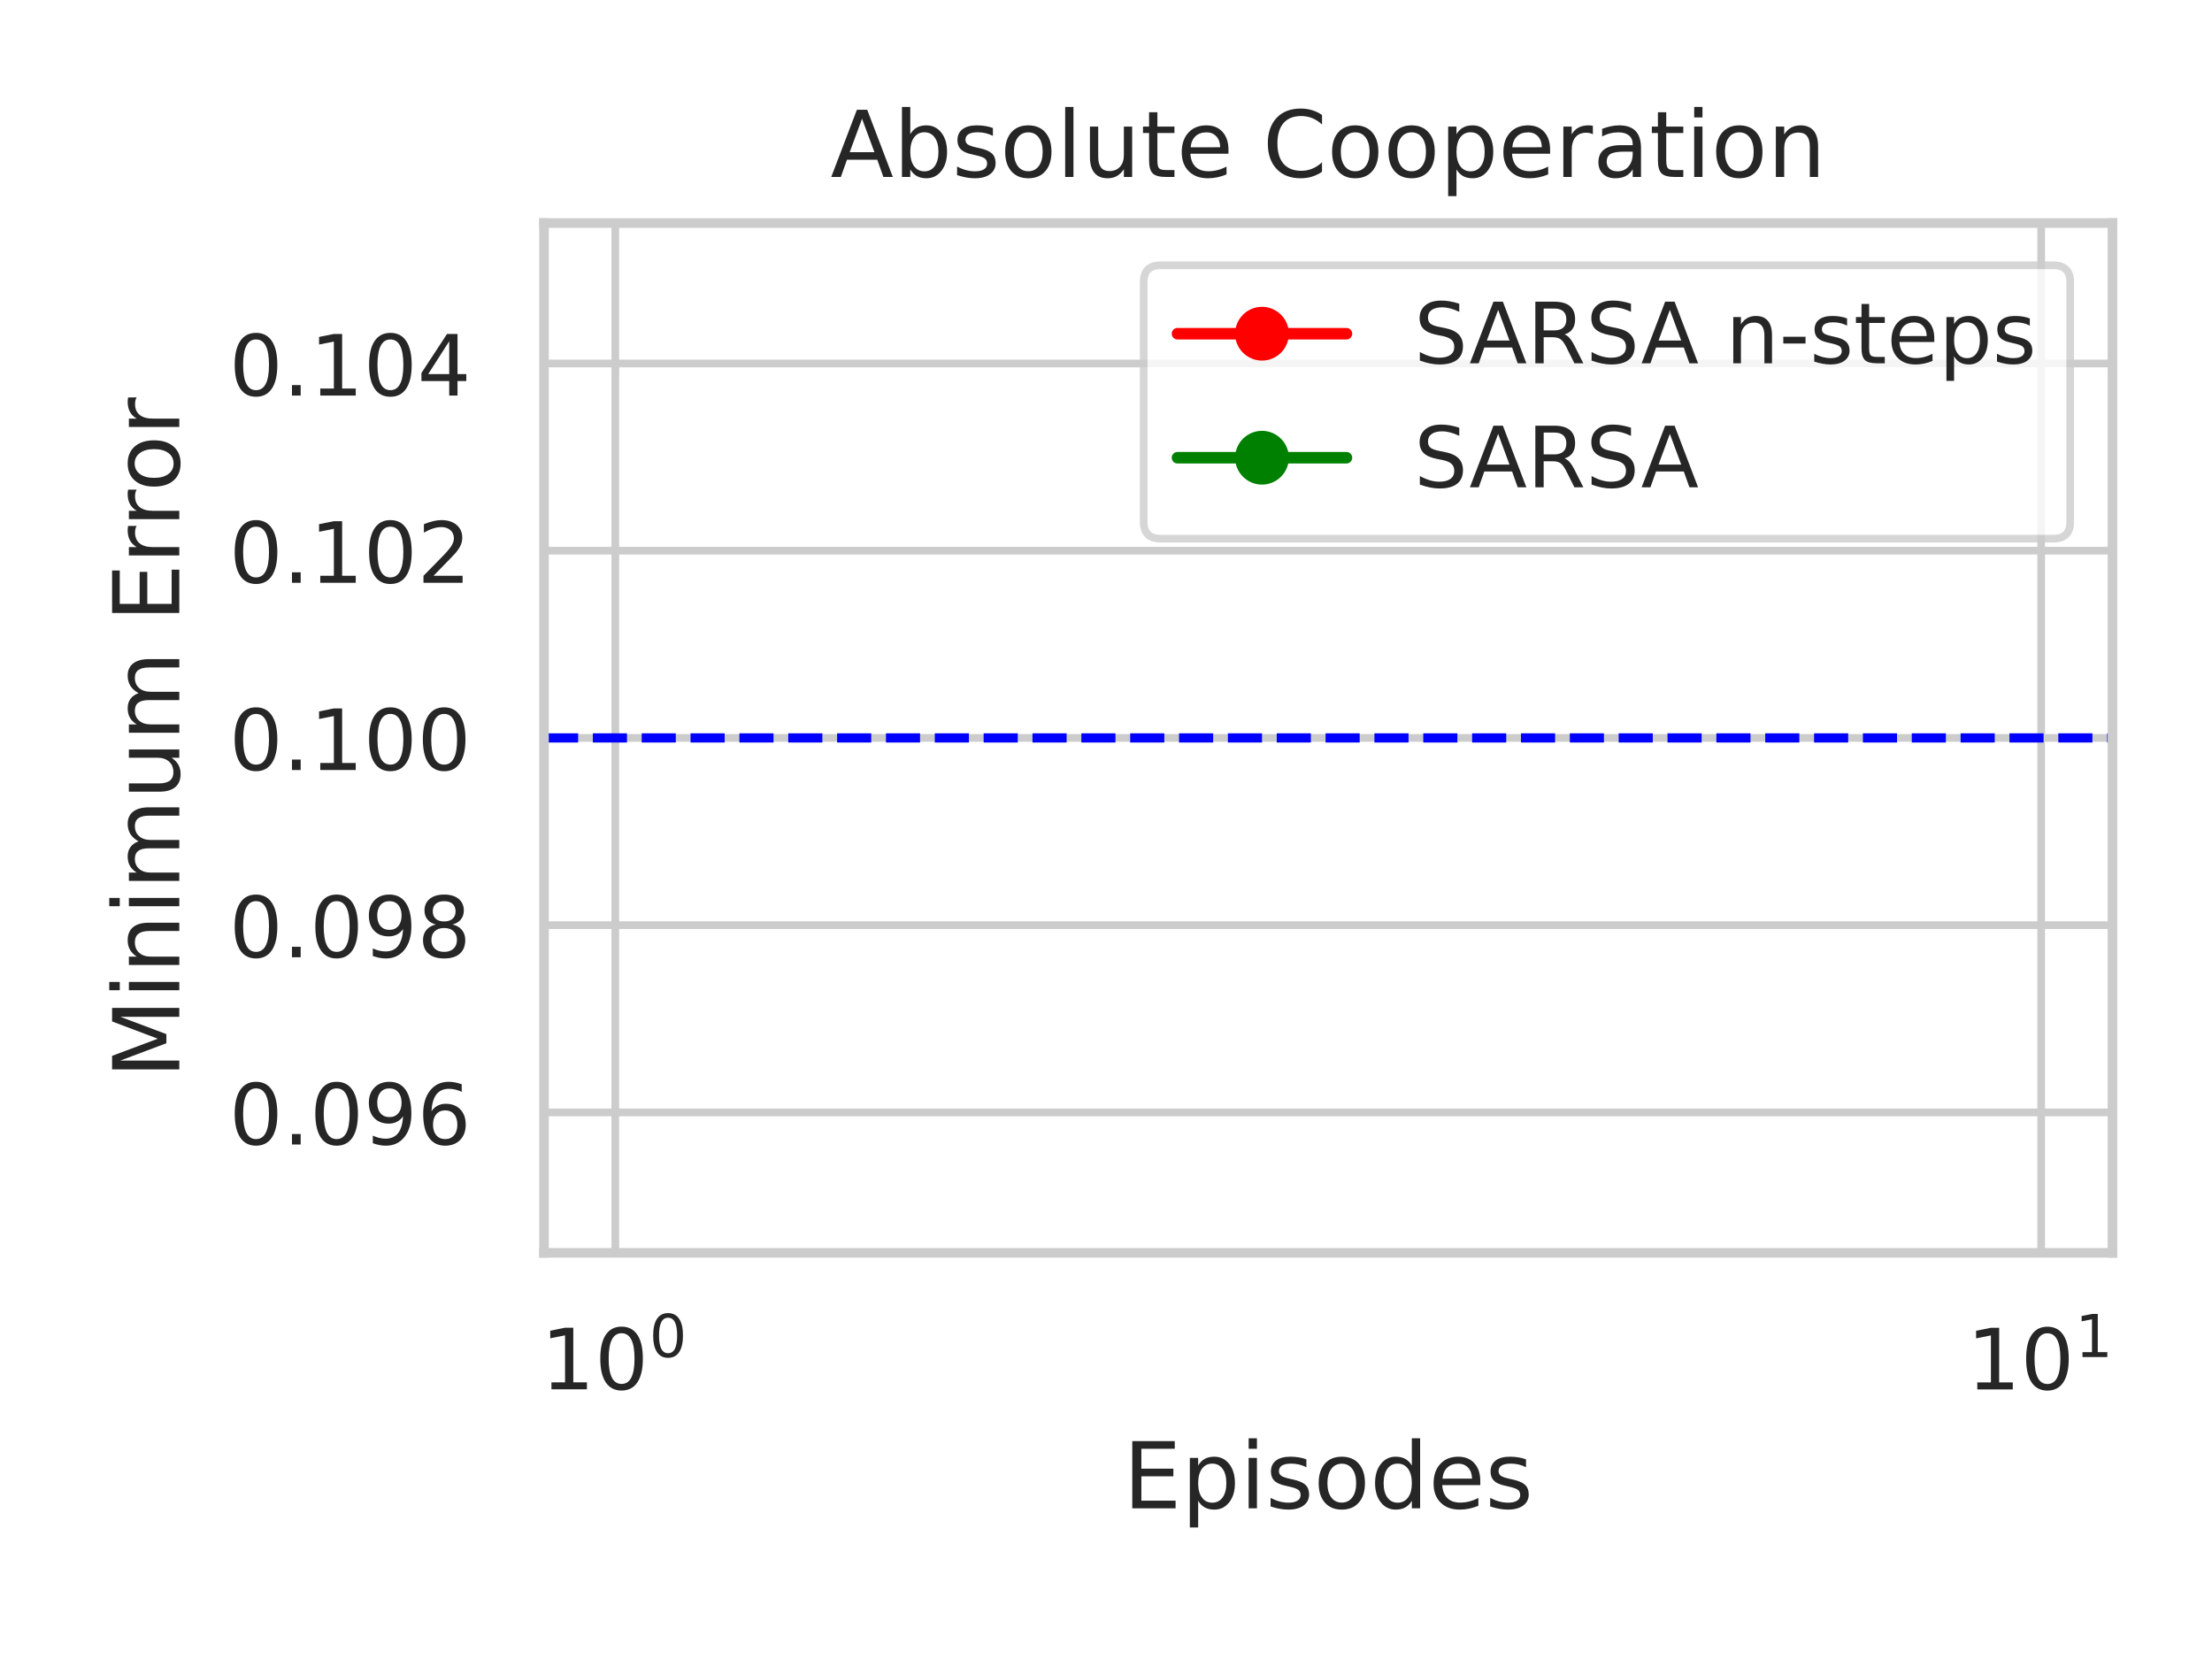
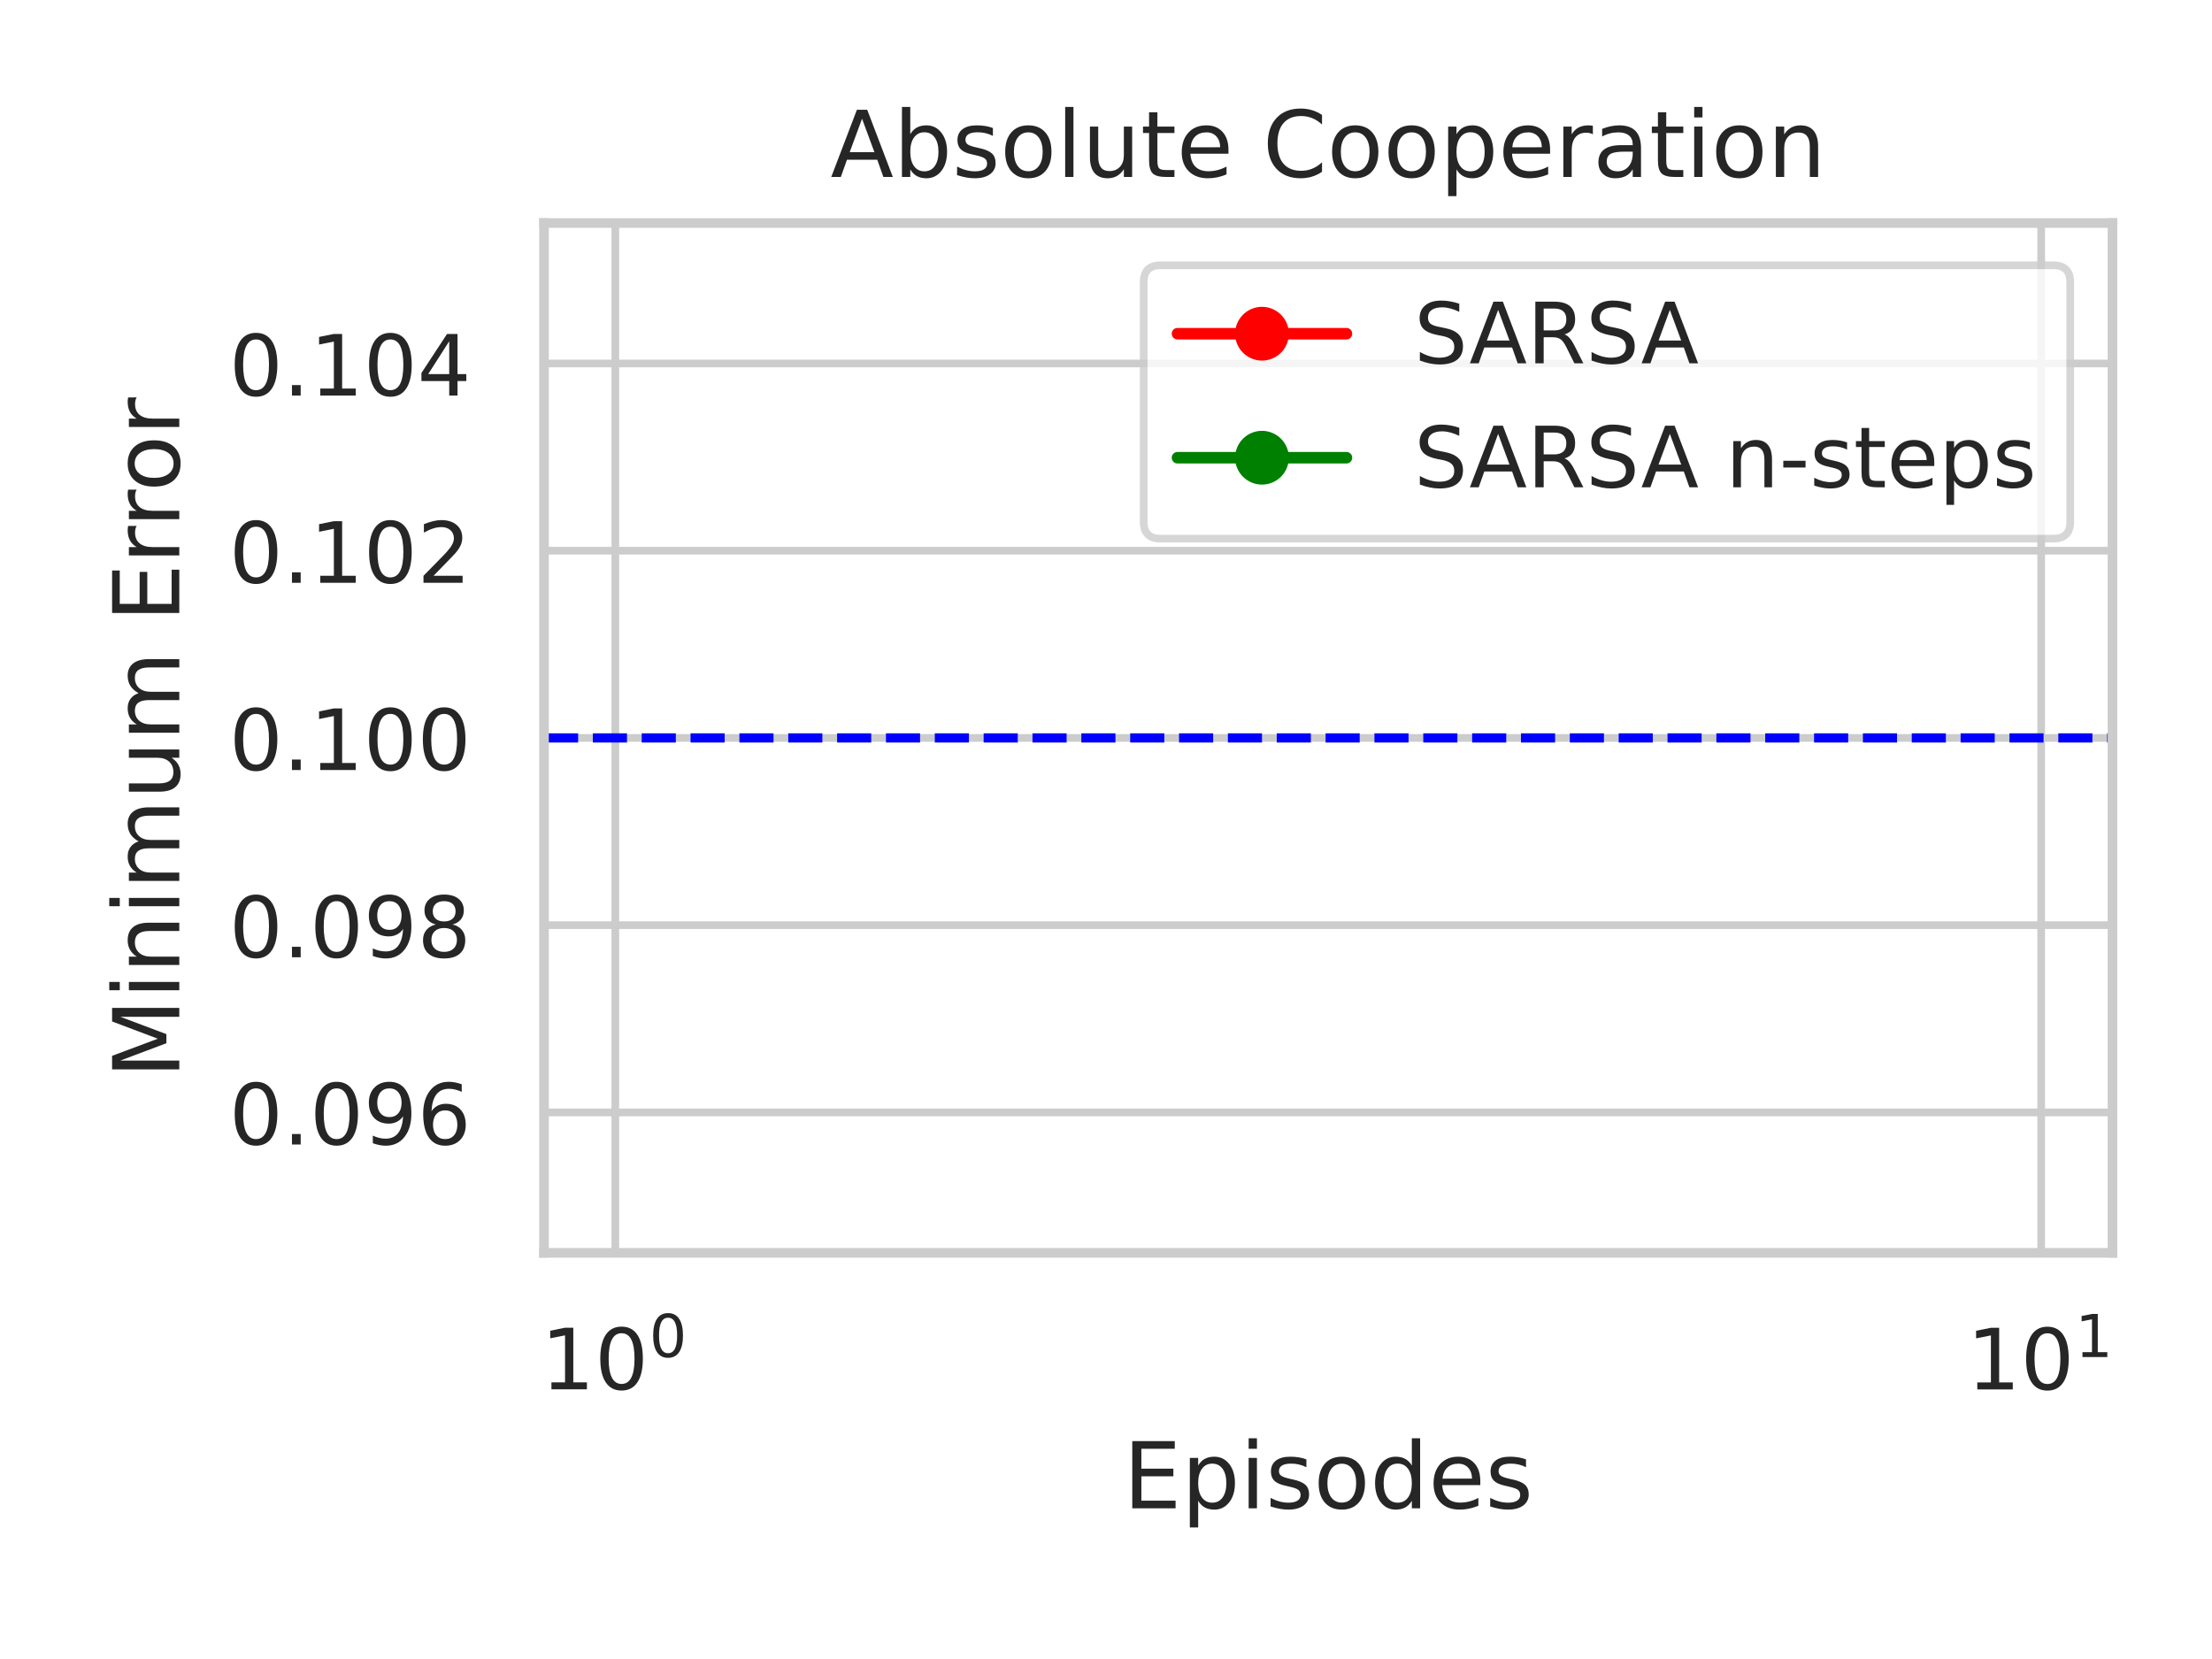
<svg xmlns="http://www.w3.org/2000/svg" xmlns:xlink="http://www.w3.org/1999/xlink" width="288pt" height="216pt" viewBox="0 0 288 216" version="1.1">
  <defs>
    <style type="text/css">*{stroke-linejoin: round; stroke-linecap: butt}</style>
  </defs>
  <g id="figure_1">
    <g id="patch_1">
      <path d="M 0 216  L 288 216  L 288 0  L 0 0  z " style="fill: #ffffff" />
    </g>
    <g id="axes_1">
      <g id="patch_2">
        <path d="M 70.83 163.116  L 275.04 163.116  L 275.04 29.04  L 70.83 29.04  z " style="fill: #ffffff" />
      </g>
      <g id="matplotlib.axis_1">
        <g id="xtick_1">
          <g id="line2d_1">
-             <path d="M 80.112 163.116  L 80.112 29.04  " clip-path="url(#pba331dc692)" style="fill: none; stroke: #cccccc; stroke-linecap: round" />
+             <path d="M 80.112 163.116  L 80.112 29.04  " clip-path="url(#pf4cfc6a4c7)" style="fill: none; stroke: #cccccc; stroke-linecap: round" />
          </g>
          <g id="text_1">
            <g style="fill: #262626" transform="translate(70.43227 180.9743) scale(0.11 -0.11)">
              <defs>
                <path id="DejaVuSans-31" d="M 794 531  L 1825 531  L 1825 4091  L 703 3866  L 703 4441  L 1819 4666  L 2450 4666  L 2450 531  L 3481 531  L 3481 0  L 794 0  L 794 531  z " transform="scale(0.015625)" />
                <path id="DejaVuSans-30" d="M 2034 4250  Q 1547 4250 1301 3770  Q 1056 3291 1056 2328  Q 1056 1369 1301 889  Q 1547 409 2034 409  Q 2525 409 2770 889  Q 3016 1369 3016 2328  Q 3016 3291 2770 3770  Q 2525 4250 2034 4250  z M 2034 4750  Q 2819 4750 3233 4129  Q 3647 3509 3647 2328  Q 3647 1150 3233 529  Q 2819 -91 2034 -91  Q 1250 -91 836 529  Q 422 1150 422 2328  Q 422 3509 836 4129  Q 1250 4750 2034 4750  z " transform="scale(0.015625)" />
              </defs>
              <use xlink:href="#DejaVuSans-31" transform="translate(0 0.765625)" />
              <use xlink:href="#DejaVuSans-30" transform="translate(63.62305 0.765625)" />
              <use xlink:href="#DejaVuSans-30" transform="translate(128.2031 39.04688) scale(0.7)" />
            </g>
          </g>
        </g>
        <g id="xtick_2">
          <g id="line2d_2">
-             <path d="M 265.758 163.116  L 265.758 29.04  " clip-path="url(#pba331dc692)" style="fill: none; stroke: #cccccc; stroke-linecap: round" />
+             <path d="M 265.758 163.116  L 265.758 29.04  " clip-path="url(#pf4cfc6a4c7)" style="fill: none; stroke: #cccccc; stroke-linecap: round" />
          </g>
          <g id="text_2">
            <g style="fill: #262626" transform="translate(256.0777 180.9743) scale(0.11 -0.11)">
              <use xlink:href="#DejaVuSans-31" transform="translate(0 0.684375)" />
              <use xlink:href="#DejaVuSans-30" transform="translate(63.62305 0.684375)" />
              <use xlink:href="#DejaVuSans-31" transform="translate(128.2031 38.96563) scale(0.7)" />
            </g>
          </g>
        </g>
        <g id="xtick_3" />
        <g id="xtick_4" />
        <g id="xtick_5" />
        <g id="xtick_6" />
        <g id="xtick_7" />
        <g id="xtick_8" />
        <g id="xtick_9" />
        <g id="xtick_10" />
        <g id="xtick_11" />
        <g id="text_3">
          <g style="fill: #262626" transform="translate(146.2444 196.3801) scale(0.12 -0.12)">
            <defs>
              <path id="DejaVuSans-45" d="M 628 4666  L 3578 4666  L 3578 4134  L 1259 4134  L 1259 2753  L 3481 2753  L 3481 2222  L 1259 2222  L 1259 531  L 3634 531  L 3634 0  L 628 0  L 628 4666  z " transform="scale(0.015625)" />
              <path id="DejaVuSans-70" d="M 1159 525  L 1159 -1331  L 581 -1331  L 581 3500  L 1159 3500  L 1159 2969  Q 1341 3281 1617 3432  Q 1894 3584 2278 3584  Q 2916 3584 3314 3078  Q 3713 2572 3713 1747  Q 3713 922 3314 415  Q 2916 -91 2278 -91  Q 1894 -91 1617 61  Q 1341 213 1159 525  z M 3116 1747  Q 3116 2381 2855 2742  Q 2594 3103 2138 3103  Q 1681 3103 1420 2742  Q 1159 2381 1159 1747  Q 1159 1113 1420 752  Q 1681 391 2138 391  Q 2594 391 2855 752  Q 3116 1113 3116 1747  z " transform="scale(0.015625)" />
              <path id="DejaVuSans-69" d="M 603 3500  L 1178 3500  L 1178 0  L 603 0  L 603 3500  z M 603 4863  L 1178 4863  L 1178 4134  L 603 4134  L 603 4863  z " transform="scale(0.015625)" />
              <path id="DejaVuSans-73" d="M 2834 3397  L 2834 2853  Q 2591 2978 2328 3040  Q 2066 3103 1784 3103  Q 1356 3103 1142 2972  Q 928 2841 928 2578  Q 928 2378 1081 2264  Q 1234 2150 1697 2047  L 1894 2003  Q 2506 1872 2764 1633  Q 3022 1394 3022 966  Q 3022 478 2636 193  Q 2250 -91 1575 -91  Q 1294 -91 989 -36  Q 684 19 347 128  L 347 722  Q 666 556 975 473  Q 1284 391 1588 391  Q 1994 391 2212 530  Q 2431 669 2431 922  Q 2431 1156 2273 1281  Q 2116 1406 1581 1522  L 1381 1569  Q 847 1681 609 1914  Q 372 2147 372 2553  Q 372 3047 722 3315  Q 1072 3584 1716 3584  Q 2034 3584 2315 3537  Q 2597 3491 2834 3397  z " transform="scale(0.015625)" />
              <path id="DejaVuSans-6f" d="M 1959 3097  Q 1497 3097 1228 2736  Q 959 2375 959 1747  Q 959 1119 1226 758  Q 1494 397 1959 397  Q 2419 397 2687 759  Q 2956 1122 2956 1747  Q 2956 2369 2687 2733  Q 2419 3097 1959 3097  z M 1959 3584  Q 2709 3584 3137 3096  Q 3566 2609 3566 1747  Q 3566 888 3137 398  Q 2709 -91 1959 -91  Q 1206 -91 779 398  Q 353 888 353 1747  Q 353 2609 779 3096  Q 1206 3584 1959 3584  z " transform="scale(0.015625)" />
              <path id="DejaVuSans-64" d="M 2906 2969  L 2906 4863  L 3481 4863  L 3481 0  L 2906 0  L 2906 525  Q 2725 213 2448 61  Q 2172 -91 1784 -91  Q 1150 -91 751 415  Q 353 922 353 1747  Q 353 2572 751 3078  Q 1150 3584 1784 3584  Q 2172 3584 2448 3432  Q 2725 3281 2906 2969  z M 947 1747  Q 947 1113 1208 752  Q 1469 391 1925 391  Q 2381 391 2643 752  Q 2906 1113 2906 1747  Q 2906 2381 2643 2742  Q 2381 3103 1925 3103  Q 1469 3103 1208 2742  Q 947 2381 947 1747  z " transform="scale(0.015625)" />
              <path id="DejaVuSans-65" d="M 3597 1894  L 3597 1613  L 953 1613  Q 991 1019 1311 708  Q 1631 397 2203 397  Q 2534 397 2845 478  Q 3156 559 3463 722  L 3463 178  Q 3153 47 2828 -22  Q 2503 -91 2169 -91  Q 1331 -91 842 396  Q 353 884 353 1716  Q 353 2575 817 3079  Q 1281 3584 2069 3584  Q 2775 3584 3186 3129  Q 3597 2675 3597 1894  z M 3022 2063  Q 3016 2534 2758 2815  Q 2500 3097 2075 3097  Q 1594 3097 1305 2825  Q 1016 2553 972 2059  L 3022 2063  z " transform="scale(0.015625)" />
            </defs>
            <use xlink:href="#DejaVuSans-45" />
            <use xlink:href="#DejaVuSans-70" transform="translate(63.18359 0)" />
            <use xlink:href="#DejaVuSans-69" transform="translate(126.6602 0)" />
            <use xlink:href="#DejaVuSans-73" transform="translate(154.4434 0)" />
            <use xlink:href="#DejaVuSans-6f" transform="translate(206.543 0)" />
            <use xlink:href="#DejaVuSans-64" transform="translate(267.7246 0)" />
            <use xlink:href="#DejaVuSans-65" transform="translate(331.2012 0)" />
            <use xlink:href="#DejaVuSans-73" transform="translate(392.7246 0)" />
          </g>
        </g>
      </g>
      <g id="matplotlib.axis_2">
        <g id="ytick_1">
          <g id="line2d_3">
-             <path d="M 70.83 144.833  L 275.04 144.833  " clip-path="url(#pba331dc692)" style="fill: none; stroke: #cccccc; stroke-linecap: round" />
+             <path d="M 70.83 144.833  L 275.04 144.833  " clip-path="url(#pf4cfc6a4c7)" style="fill: none; stroke: #cccccc; stroke-linecap: round" />
          </g>
          <g id="text_4">
            <g style="fill: #262626" transform="translate(29.83906 149.012) scale(0.11 -0.11)">
              <defs>
                <path id="DejaVuSans-2e" d="M 684 794  L 1344 794  L 1344 0  L 684 0  L 684 794  z " transform="scale(0.015625)" />
                <path id="DejaVuSans-39" d="M 703 97  L 703 672  Q 941 559 1184 500  Q 1428 441 1663 441  Q 2288 441 2617 861  Q 2947 1281 2994 2138  Q 2813 1869 2534 1725  Q 2256 1581 1919 1581  Q 1219 1581 811 2004  Q 403 2428 403 3163  Q 403 3881 828 4315  Q 1253 4750 1959 4750  Q 2769 4750 3195 4129  Q 3622 3509 3622 2328  Q 3622 1225 3098 567  Q 2575 -91 1691 -91  Q 1453 -91 1209 -44  Q 966 3 703 97  z M 1959 2075  Q 2384 2075 2632 2365  Q 2881 2656 2881 3163  Q 2881 3666 2632 3958  Q 2384 4250 1959 4250  Q 1534 4250 1286 3958  Q 1038 3666 1038 3163  Q 1038 2656 1286 2365  Q 1534 2075 1959 2075  z " transform="scale(0.015625)" />
                <path id="DejaVuSans-36" d="M 2113 2584  Q 1688 2584 1439 2293  Q 1191 2003 1191 1497  Q 1191 994 1439 701  Q 1688 409 2113 409  Q 2538 409 2786 701  Q 3034 994 3034 1497  Q 3034 2003 2786 2293  Q 2538 2584 2113 2584  z M 3366 4563  L 3366 3988  Q 3128 4100 2886 4159  Q 2644 4219 2406 4219  Q 1781 4219 1451 3797  Q 1122 3375 1075 2522  Q 1259 2794 1537 2939  Q 1816 3084 2150 3084  Q 2853 3084 3261 2657  Q 3669 2231 3669 1497  Q 3669 778 3244 343  Q 2819 -91 2113 -91  Q 1303 -91 875 529  Q 447 1150 447 2328  Q 447 3434 972 4092  Q 1497 4750 2381 4750  Q 2619 4750 2861 4703  Q 3103 4656 3366 4563  z " transform="scale(0.015625)" />
              </defs>
              <use xlink:href="#DejaVuSans-30" />
              <use xlink:href="#DejaVuSans-2e" transform="translate(63.62305 0)" />
              <use xlink:href="#DejaVuSans-30" transform="translate(95.41016 0)" />
              <use xlink:href="#DejaVuSans-39" transform="translate(159.0332 0)" />
              <use xlink:href="#DejaVuSans-36" transform="translate(222.6562 0)" />
            </g>
          </g>
        </g>
        <g id="ytick_2">
          <g id="line2d_4">
-             <path d="M 70.83 120.455  L 275.04 120.455  " clip-path="url(#pba331dc692)" style="fill: none; stroke: #cccccc; stroke-linecap: round" />
+             <path d="M 70.83 120.455  L 275.04 120.455  " clip-path="url(#pf4cfc6a4c7)" style="fill: none; stroke: #cccccc; stroke-linecap: round" />
          </g>
          <g id="text_5">
            <g style="fill: #262626" transform="translate(29.83906 124.6346) scale(0.11 -0.11)">
              <defs>
                <path id="DejaVuSans-38" d="M 2034 2216  Q 1584 2216 1326 1975  Q 1069 1734 1069 1313  Q 1069 891 1326 650  Q 1584 409 2034 409  Q 2484 409 2743 651  Q 3003 894 3003 1313  Q 3003 1734 2745 1975  Q 2488 2216 2034 2216  z M 1403 2484  Q 997 2584 770 2862  Q 544 3141 544 3541  Q 544 4100 942 4425  Q 1341 4750 2034 4750  Q 2731 4750 3128 4425  Q 3525 4100 3525 3541  Q 3525 3141 3298 2862  Q 3072 2584 2669 2484  Q 3125 2378 3379 2068  Q 3634 1759 3634 1313  Q 3634 634 3220 271  Q 2806 -91 2034 -91  Q 1263 -91 848 271  Q 434 634 434 1313  Q 434 1759 690 2068  Q 947 2378 1403 2484  z M 1172 3481  Q 1172 3119 1398 2916  Q 1625 2713 2034 2713  Q 2441 2713 2670 2916  Q 2900 3119 2900 3481  Q 2900 3844 2670 4047  Q 2441 4250 2034 4250  Q 1625 4250 1398 4047  Q 1172 3844 1172 3481  z " transform="scale(0.015625)" />
              </defs>
              <use xlink:href="#DejaVuSans-30" />
              <use xlink:href="#DejaVuSans-2e" transform="translate(63.62305 0)" />
              <use xlink:href="#DejaVuSans-30" transform="translate(95.41016 0)" />
              <use xlink:href="#DejaVuSans-39" transform="translate(159.0332 0)" />
              <use xlink:href="#DejaVuSans-38" transform="translate(222.6562 0)" />
            </g>
          </g>
        </g>
        <g id="ytick_3">
          <g id="line2d_5">
-             <path d="M 70.83 96.078  L 275.04 96.078  " clip-path="url(#pba331dc692)" style="fill: none; stroke: #cccccc; stroke-linecap: round" />
+             <path d="M 70.83 96.078  L 275.04 96.078  " clip-path="url(#pf4cfc6a4c7)" style="fill: none; stroke: #cccccc; stroke-linecap: round" />
          </g>
          <g id="text_6">
            <g style="fill: #262626" transform="translate(29.83906 100.2571) scale(0.11 -0.11)">
              <use xlink:href="#DejaVuSans-30" />
              <use xlink:href="#DejaVuSans-2e" transform="translate(63.62305 0)" />
              <use xlink:href="#DejaVuSans-31" transform="translate(95.41016 0)" />
              <use xlink:href="#DejaVuSans-30" transform="translate(159.0332 0)" />
              <use xlink:href="#DejaVuSans-30" transform="translate(222.6562 0)" />
            </g>
          </g>
        </g>
        <g id="ytick_4">
          <g id="line2d_6">
-             <path d="M 70.83 71.701  L 275.04 71.701  " clip-path="url(#pba331dc692)" style="fill: none; stroke: #cccccc; stroke-linecap: round" />
+             <path d="M 70.83 71.701  L 275.04 71.701  " clip-path="url(#pf4cfc6a4c7)" style="fill: none; stroke: #cccccc; stroke-linecap: round" />
          </g>
          <g id="text_7">
            <g style="fill: #262626" transform="translate(29.83906 75.87969) scale(0.11 -0.11)">
              <defs>
                <path id="DejaVuSans-32" d="M 1228 531  L 3431 531  L 3431 0  L 469 0  L 469 531  Q 828 903 1448 1529  Q 2069 2156 2228 2338  Q 2531 2678 2651 2914  Q 2772 3150 2772 3378  Q 2772 3750 2511 3984  Q 2250 4219 1831 4219  Q 1534 4219 1204 4116  Q 875 4013 500 3803  L 500 4441  Q 881 4594 1212 4672  Q 1544 4750 1819 4750  Q 2544 4750 2975 4387  Q 3406 4025 3406 3419  Q 3406 3131 3298 2873  Q 3191 2616 2906 2266  Q 2828 2175 2409 1742  Q 1991 1309 1228 531  z " transform="scale(0.015625)" />
              </defs>
              <use xlink:href="#DejaVuSans-30" />
              <use xlink:href="#DejaVuSans-2e" transform="translate(63.62305 0)" />
              <use xlink:href="#DejaVuSans-31" transform="translate(95.41016 0)" />
              <use xlink:href="#DejaVuSans-30" transform="translate(159.0332 0)" />
              <use xlink:href="#DejaVuSans-32" transform="translate(222.6562 0)" />
            </g>
          </g>
        </g>
        <g id="ytick_5">
          <g id="line2d_7">
-             <path d="M 70.83 47.323  L 275.04 47.323  " clip-path="url(#pba331dc692)" style="fill: none; stroke: #cccccc; stroke-linecap: round" />
+             <path d="M 70.83 47.323  L 275.04 47.323  " clip-path="url(#pf4cfc6a4c7)" style="fill: none; stroke: #cccccc; stroke-linecap: round" />
          </g>
          <g id="text_8">
            <g style="fill: #262626" transform="translate(29.83906 51.50223) scale(0.11 -0.11)">
              <defs>
                <path id="DejaVuSans-34" d="M 2419 4116  L 825 1625  L 2419 1625  L 2419 4116  z M 2253 4666  L 3047 4666  L 3047 1625  L 3713 1625  L 3713 1100  L 3047 1100  L 3047 0  L 2419 0  L 2419 1100  L 313 1100  L 313 1709  L 2253 4666  z " transform="scale(0.015625)" />
              </defs>
              <use xlink:href="#DejaVuSans-30" />
              <use xlink:href="#DejaVuSans-2e" transform="translate(63.62305 0)" />
              <use xlink:href="#DejaVuSans-31" transform="translate(95.41016 0)" />
              <use xlink:href="#DejaVuSans-30" transform="translate(159.0332 0)" />
              <use xlink:href="#DejaVuSans-34" transform="translate(222.6562 0)" />
            </g>
          </g>
        </g>
        <g id="text_9">
          <g style="fill: #262626" transform="translate(23.34344 140.4114) rotate(-90) scale(0.12 -0.12)">
            <defs>
              <path id="DejaVuSans-4d" d="M 628 4666  L 1569 4666  L 2759 1491  L 3956 4666  L 4897 4666  L 4897 0  L 4281 0  L 4281 4097  L 3078 897  L 2444 897  L 1241 4097  L 1241 0  L 628 0  L 628 4666  z " transform="scale(0.015625)" />
              <path id="DejaVuSans-6e" d="M 3513 2113  L 3513 0  L 2938 0  L 2938 2094  Q 2938 2591 2744 2837  Q 2550 3084 2163 3084  Q 1697 3084 1428 2787  Q 1159 2491 1159 1978  L 1159 0  L 581 0  L 581 3500  L 1159 3500  L 1159 2956  Q 1366 3272 1645 3428  Q 1925 3584 2291 3584  Q 2894 3584 3203 3211  Q 3513 2838 3513 2113  z " transform="scale(0.015625)" />
              <path id="DejaVuSans-6d" d="M 3328 2828  Q 3544 3216 3844 3400  Q 4144 3584 4550 3584  Q 5097 3584 5394 3201  Q 5691 2819 5691 2113  L 5691 0  L 5113 0  L 5113 2094  Q 5113 2597 4934 2840  Q 4756 3084 4391 3084  Q 3944 3084 3684 2787  Q 3425 2491 3425 1978  L 3425 0  L 2847 0  L 2847 2094  Q 2847 2600 2669 2842  Q 2491 3084 2119 3084  Q 1678 3084 1418 2786  Q 1159 2488 1159 1978  L 1159 0  L 581 0  L 581 3500  L 1159 3500  L 1159 2956  Q 1356 3278 1631 3431  Q 1906 3584 2284 3584  Q 2666 3584 2933 3390  Q 3200 3197 3328 2828  z " transform="scale(0.015625)" />
              <path id="DejaVuSans-75" d="M 544 1381  L 544 3500  L 1119 3500  L 1119 1403  Q 1119 906 1312 657  Q 1506 409 1894 409  Q 2359 409 2629 706  Q 2900 1003 2900 1516  L 2900 3500  L 3475 3500  L 3475 0  L 2900 0  L 2900 538  Q 2691 219 2414 64  Q 2138 -91 1772 -91  Q 1169 -91 856 284  Q 544 659 544 1381  z M 1991 3584  L 1991 3584  z " transform="scale(0.015625)" />
              <path id="DejaVuSans-20" transform="scale(0.015625)" />
              <path id="DejaVuSans-72" d="M 2631 2963  Q 2534 3019 2420 3045  Q 2306 3072 2169 3072  Q 1681 3072 1420 2755  Q 1159 2438 1159 1844  L 1159 0  L 581 0  L 581 3500  L 1159 3500  L 1159 2956  Q 1341 3275 1631 3429  Q 1922 3584 2338 3584  Q 2397 3584 2469 3576  Q 2541 3569 2628 3553  L 2631 2963  z " transform="scale(0.015625)" />
            </defs>
            <use xlink:href="#DejaVuSans-4d" />
            <use xlink:href="#DejaVuSans-69" transform="translate(86.2793 0)" />
            <use xlink:href="#DejaVuSans-6e" transform="translate(114.0625 0)" />
            <use xlink:href="#DejaVuSans-69" transform="translate(177.4414 0)" />
            <use xlink:href="#DejaVuSans-6d" transform="translate(205.2246 0)" />
            <use xlink:href="#DejaVuSans-75" transform="translate(302.6367 0)" />
            <use xlink:href="#DejaVuSans-6d" transform="translate(366.0156 0)" />
            <use xlink:href="#DejaVuSans-20" transform="translate(463.4277 0)" />
            <use xlink:href="#DejaVuSans-45" transform="translate(495.2148 0)" />
            <use xlink:href="#DejaVuSans-72" transform="translate(558.3984 0)" />
            <use xlink:href="#DejaVuSans-72" transform="translate(597.7617 0)" />
            <use xlink:href="#DejaVuSans-6f" transform="translate(636.625 0)" />
            <use xlink:href="#DejaVuSans-72" transform="translate(697.8066 0)" />
          </g>
        </g>
      </g>
      <g id="line2d_8" />
      <g id="line2d_9" />
      <g id="line2d_10">
-         <path d="M 70.83 96.078  L 275.04 96.078  " clip-path="url(#pba331dc692)" style="fill: none; stroke-dasharray: 4.44,1.92; stroke-dashoffset: 0; stroke: #0000ff; stroke-width: 1.2" />
+         <path d="M 70.83 96.078  L 275.04 96.078  " clip-path="url(#pf4cfc6a4c7)" style="fill: none; stroke-dasharray: 4.44,1.92; stroke-dashoffset: 0; stroke: #0000ff; stroke-width: 1.2" />
      </g>
      <g id="patch_3">
        <path d="M 70.83 163.116  L 70.83 29.04  " style="fill: none; stroke: #cccccc; stroke-width: 1.25; stroke-linejoin: miter; stroke-linecap: square" />
      </g>
      <g id="patch_4">
        <path d="M 275.04 163.116  L 275.04 29.04  " style="fill: none; stroke: #cccccc; stroke-width: 1.25; stroke-linejoin: miter; stroke-linecap: square" />
      </g>
      <g id="patch_5">
        <path d="M 70.83 163.116  L 275.04 163.116  " style="fill: none; stroke: #cccccc; stroke-width: 1.25; stroke-linejoin: miter; stroke-linecap: square" />
      </g>
      <g id="patch_6">
        <path d="M 70.83 29.04  L 275.04 29.04  " style="fill: none; stroke: #cccccc; stroke-width: 1.25; stroke-linejoin: miter; stroke-linecap: square" />
      </g>
      <g id="text_10">
        <g style="fill: #262626" transform="translate(108.135 23.04) scale(0.12 -0.12)">
          <defs>
            <path id="DejaVuSans-41" d="M 2188 4044  L 1331 1722  L 3047 1722  L 2188 4044  z M 1831 4666  L 2547 4666  L 4325 0  L 3669 0  L 3244 1197  L 1141 1197  L 716 0  L 50 0  L 1831 4666  z " transform="scale(0.015625)" />
            <path id="DejaVuSans-62" d="M 3116 1747  Q 3116 2381 2855 2742  Q 2594 3103 2138 3103  Q 1681 3103 1420 2742  Q 1159 2381 1159 1747  Q 1159 1113 1420 752  Q 1681 391 2138 391  Q 2594 391 2855 752  Q 3116 1113 3116 1747  z M 1159 2969  Q 1341 3281 1617 3432  Q 1894 3584 2278 3584  Q 2916 3584 3314 3078  Q 3713 2572 3713 1747  Q 3713 922 3314 415  Q 2916 -91 2278 -91  Q 1894 -91 1617 61  Q 1341 213 1159 525  L 1159 0  L 581 0  L 581 4863  L 1159 4863  L 1159 2969  z " transform="scale(0.015625)" />
            <path id="DejaVuSans-6c" d="M 603 4863  L 1178 4863  L 1178 0  L 603 0  L 603 4863  z " transform="scale(0.015625)" />
            <path id="DejaVuSans-74" d="M 1172 4494  L 1172 3500  L 2356 3500  L 2356 3053  L 1172 3053  L 1172 1153  Q 1172 725 1289 603  Q 1406 481 1766 481  L 2356 481  L 2356 0  L 1766 0  Q 1100 0 847 248  Q 594 497 594 1153  L 594 3053  L 172 3053  L 172 3500  L 594 3500  L 594 4494  L 1172 4494  z " transform="scale(0.015625)" />
            <path id="DejaVuSans-43" d="M 4122 4306  L 4122 3641  Q 3803 3938 3442 4084  Q 3081 4231 2675 4231  Q 1875 4231 1450 3742  Q 1025 3253 1025 2328  Q 1025 1406 1450 917  Q 1875 428 2675 428  Q 3081 428 3442 575  Q 3803 722 4122 1019  L 4122 359  Q 3791 134 3420 21  Q 3050 -91 2638 -91  Q 1578 -91 968 557  Q 359 1206 359 2328  Q 359 3453 968 4101  Q 1578 4750 2638 4750  Q 3056 4750 3426 4639  Q 3797 4528 4122 4306  z " transform="scale(0.015625)" />
            <path id="DejaVuSans-61" d="M 2194 1759  Q 1497 1759 1228 1600  Q 959 1441 959 1056  Q 959 750 1161 570  Q 1363 391 1709 391  Q 2188 391 2477 730  Q 2766 1069 2766 1631  L 2766 1759  L 2194 1759  z M 3341 1997  L 3341 0  L 2766 0  L 2766 531  Q 2569 213 2275 61  Q 1981 -91 1556 -91  Q 1019 -91 701 211  Q 384 513 384 1019  Q 384 1609 779 1909  Q 1175 2209 1959 2209  L 2766 2209  L 2766 2266  Q 2766 2663 2505 2880  Q 2244 3097 1772 3097  Q 1472 3097 1187 3025  Q 903 2953 641 2809  L 641 3341  Q 956 3463 1253 3523  Q 1550 3584 1831 3584  Q 2591 3584 2966 3190  Q 3341 2797 3341 1997  z " transform="scale(0.015625)" />
          </defs>
          <use xlink:href="#DejaVuSans-41" />
          <use xlink:href="#DejaVuSans-62" transform="translate(68.4082 0)" />
          <use xlink:href="#DejaVuSans-73" transform="translate(131.8848 0)" />
          <use xlink:href="#DejaVuSans-6f" transform="translate(183.9844 0)" />
          <use xlink:href="#DejaVuSans-6c" transform="translate(245.166 0)" />
          <use xlink:href="#DejaVuSans-75" transform="translate(272.9492 0)" />
          <use xlink:href="#DejaVuSans-74" transform="translate(336.3281 0)" />
          <use xlink:href="#DejaVuSans-65" transform="translate(375.5371 0)" />
          <use xlink:href="#DejaVuSans-20" transform="translate(437.0605 0)" />
          <use xlink:href="#DejaVuSans-43" transform="translate(468.8477 0)" />
          <use xlink:href="#DejaVuSans-6f" transform="translate(538.6719 0)" />
          <use xlink:href="#DejaVuSans-6f" transform="translate(599.8535 0)" />
          <use xlink:href="#DejaVuSans-70" transform="translate(661.0352 0)" />
          <use xlink:href="#DejaVuSans-65" transform="translate(724.5117 0)" />
          <use xlink:href="#DejaVuSans-72" transform="translate(786.0352 0)" />
          <use xlink:href="#DejaVuSans-61" transform="translate(827.1484 0)" />
          <use xlink:href="#DejaVuSans-74" transform="translate(888.4277 0)" />
          <use xlink:href="#DejaVuSans-69" transform="translate(927.6367 0)" />
          <use xlink:href="#DejaVuSans-6f" transform="translate(955.4199 0)" />
          <use xlink:href="#DejaVuSans-6e" transform="translate(1016.602 0)" />
        </g>
      </g>
      <g id="legend_1">
        <g id="patch_7">
          <path d="M 151.108 70.132  L 267.34 70.132  Q 269.54 70.132 269.54 67.932  L 269.54 36.74  Q 269.54 34.54 267.34 34.54  L 151.108 34.54  Q 148.908 34.54 148.908 36.74  L 148.908 67.932  Q 148.908 70.132 151.108 70.132  z " style="fill: #ffffff; opacity: 0.8; stroke: #cccccc; stroke-linejoin: miter" />
        </g>
        <g id="line2d_11">
          <path d="M 153.308 43.448  L 164.308 43.448  L 175.308 43.448  " style="fill: none; stroke: #ff0000; stroke-width: 1.5; stroke-linecap: round" />
          <defs>
-             <path id="mc505beb30f" d="M 0 3  C 0.796 3 1.559 2.684 2.121 2.121  C 2.684 1.559 3 0.796 3 0  C 3 -0.796 2.684 -1.559 2.121 -2.121  C 1.559 -2.684 0.796 -3 0 -3  C -0.796 -3 -1.559 -2.684 -2.121 -2.121  C -2.684 -1.559 -3 -0.796 -3 0  C -3 0.796 -2.684 1.559 -2.121 2.121  C -1.559 2.684 -0.796 3 0 3  z " style="stroke: #ff0000" />
+             <path id="m5fb6d5326c" d="M 0 3  C 0.796 3 1.559 2.684 2.121 2.121  C 2.684 1.559 3 0.796 3 0  C 3 -0.796 2.684 -1.559 2.121 -2.121  C 1.559 -2.684 0.796 -3 0 -3  C -0.796 -3 -1.559 -2.684 -2.121 -2.121  C -2.684 -1.559 -3 -0.796 -3 0  C -3 0.796 -2.684 1.559 -2.121 2.121  C -1.559 2.684 -0.796 3 0 3  z " style="stroke: #ff0000" />
          </defs>
          <g>
-             <use xlink:href="#mc505beb30f" x="164.308" y="43.448" style="fill: #ff0000; stroke: #ff0000" />
+             <use xlink:href="#m5fb6d5326c" x="164.308" y="43.448" style="fill: #ff0000; stroke: #ff0000" />
          </g>
        </g>
        <g id="text_11">
          <g style="fill: #262626" transform="translate(184.1078 47.29828) scale(0.11 -0.11)">
            <defs>
              <path id="DejaVuSans-53" d="M 3425 4513  L 3425 3897  Q 3066 4069 2747 4153  Q 2428 4238 2131 4238  Q 1616 4238 1336 4038  Q 1056 3838 1056 3469  Q 1056 3159 1242 3001  Q 1428 2844 1947 2747  L 2328 2669  Q 3034 2534 3370 2195  Q 3706 1856 3706 1288  Q 3706 609 3251 259  Q 2797 -91 1919 -91  Q 1588 -91 1214 -16  Q 841 59 441 206  L 441 856  Q 825 641 1194 531  Q 1563 422 1919 422  Q 2459 422 2753 634  Q 3047 847 3047 1241  Q 3047 1584 2836 1778  Q 2625 1972 2144 2069  L 1759 2144  Q 1053 2284 737 2584  Q 422 2884 422 3419  Q 422 4038 858 4394  Q 1294 4750 2059 4750  Q 2388 4750 2728 4690  Q 3069 4631 3425 4513  z " transform="scale(0.015625)" />
              <path id="DejaVuSans-52" d="M 2841 2188  Q 3044 2119 3236 1894  Q 3428 1669 3622 1275  L 4263 0  L 3584 0  L 2988 1197  Q 2756 1666 2539 1819  Q 2322 1972 1947 1972  L 1259 1972  L 1259 0  L 628 0  L 628 4666  L 2053 4666  Q 2853 4666 3247 4331  Q 3641 3997 3641 3322  Q 3641 2881 3436 2590  Q 3231 2300 2841 2188  z M 1259 4147  L 1259 2491  L 2053 2491  Q 2509 2491 2742 2702  Q 2975 2913 2975 3322  Q 2975 3731 2742 3939  Q 2509 4147 2053 4147  L 1259 4147  z " transform="scale(0.015625)" />
+             </defs>
+             <use xlink:href="#DejaVuSans-53" />
+             <use xlink:href="#DejaVuSans-41" transform="translate(65.35156 0)" />
+             <use xlink:href="#DejaVuSans-52" transform="translate(133.7598 0)" />
+             <use xlink:href="#DejaVuSans-53" transform="translate(203.2422 0)" />
+             <use xlink:href="#DejaVuSans-41" transform="translate(268.5938 0)" />
+           </g>
+         </g>
+         <g id="line2d_12">
+           <path d="M 153.308 59.594  L 164.308 59.594  L 175.308 59.594  " style="fill: none; stroke: #008000; stroke-width: 1.5; stroke-linecap: round" />
+           <defs>
+             <path id="m2bcab12199" d="M 0 3  C 0.796 3 1.559 2.684 2.121 2.121  C 2.684 1.559 3 0.796 3 0  C 3 -0.796 2.684 -1.559 2.121 -2.121  C 1.559 -2.684 0.796 -3 0 -3  C -0.796 -3 -1.559 -2.684 -2.121 -2.121  C -2.684 -1.559 -3 -0.796 -3 0  C -3 0.796 -2.684 1.559 -2.121 2.121  C -1.559 2.684 -0.796 3 0 3  z " style="stroke: #008000" />
+           </defs>
+           <g>
+             <use xlink:href="#m2bcab12199" x="164.308" y="59.594" style="fill: #008000; stroke: #008000" />
+           </g>
+         </g>
+         <g id="text_12">
+           <g style="fill: #262626" transform="translate(184.1078 63.44422) scale(0.11 -0.11)">
+             <defs>
              <path id="DejaVuSans-2d" d="M 313 2009  L 1997 2009  L 1997 1497  L 313 1497  L 313 2009  z " transform="scale(0.015625)" />
            </defs>
            <use xlink:href="#DejaVuSans-53" />
            <use xlink:href="#DejaVuSans-41" transform="translate(65.35156 0)" />
            <use xlink:href="#DejaVuSans-52" transform="translate(133.7598 0)" />
            <use xlink:href="#DejaVuSans-53" transform="translate(203.2422 0)" />
            <use xlink:href="#DejaVuSans-41" transform="translate(268.5938 0)" />
            <use xlink:href="#DejaVuSans-20" transform="translate(337.002 0)" />
            <use xlink:href="#DejaVuSans-6e" transform="translate(368.7891 0)" />
            <use xlink:href="#DejaVuSans-2d" transform="translate(432.168 0)" />
            <use xlink:href="#DejaVuSans-73" transform="translate(468.252 0)" />
            <use xlink:href="#DejaVuSans-74" transform="translate(520.3516 0)" />
            <use xlink:href="#DejaVuSans-65" transform="translate(559.5605 0)" />
            <use xlink:href="#DejaVuSans-70" transform="translate(621.084 0)" />
            <use xlink:href="#DejaVuSans-73" transform="translate(684.5605 0)" />
          </g>
        </g>
-         <g id="line2d_12">
-           <path d="M 153.308 59.594  L 164.308 59.594  L 175.308 59.594  " style="fill: none; stroke: #008000; stroke-width: 1.5; stroke-linecap: round" />
-           <defs>
-             <path id="m22981d3e15" d="M 0 3  C 0.796 3 1.559 2.684 2.121 2.121  C 2.684 1.559 3 0.796 3 0  C 3 -0.796 2.684 -1.559 2.121 -2.121  C 1.559 -2.684 0.796 -3 0 -3  C -0.796 -3 -1.559 -2.684 -2.121 -2.121  C -2.684 -1.559 -3 -0.796 -3 0  C -3 0.796 -2.684 1.559 -2.121 2.121  C -1.559 2.684 -0.796 3 0 3  z " style="stroke: #008000" />
-           </defs>
-           <g>
-             <use xlink:href="#m22981d3e15" x="164.308" y="59.594" style="fill: #008000; stroke: #008000" />
-           </g>
-         </g>
-         <g id="text_12">
-           <g style="fill: #262626" transform="translate(184.1078 63.44422) scale(0.11 -0.11)">
-             <use xlink:href="#DejaVuSans-53" />
-             <use xlink:href="#DejaVuSans-41" transform="translate(65.35156 0)" />
-             <use xlink:href="#DejaVuSans-52" transform="translate(133.7598 0)" />
-             <use xlink:href="#DejaVuSans-53" transform="translate(203.2422 0)" />
-             <use xlink:href="#DejaVuSans-41" transform="translate(268.5938 0)" />
-           </g>
-         </g>
      </g>
    </g>
  </g>
  <defs>
-     <clipPath id="pba331dc692">
+     <clipPath id="pf4cfc6a4c7">
      <rect x="70.83" y="29.04" width="204.21" height="134.076" />
    </clipPath>
  </defs>
</svg>
